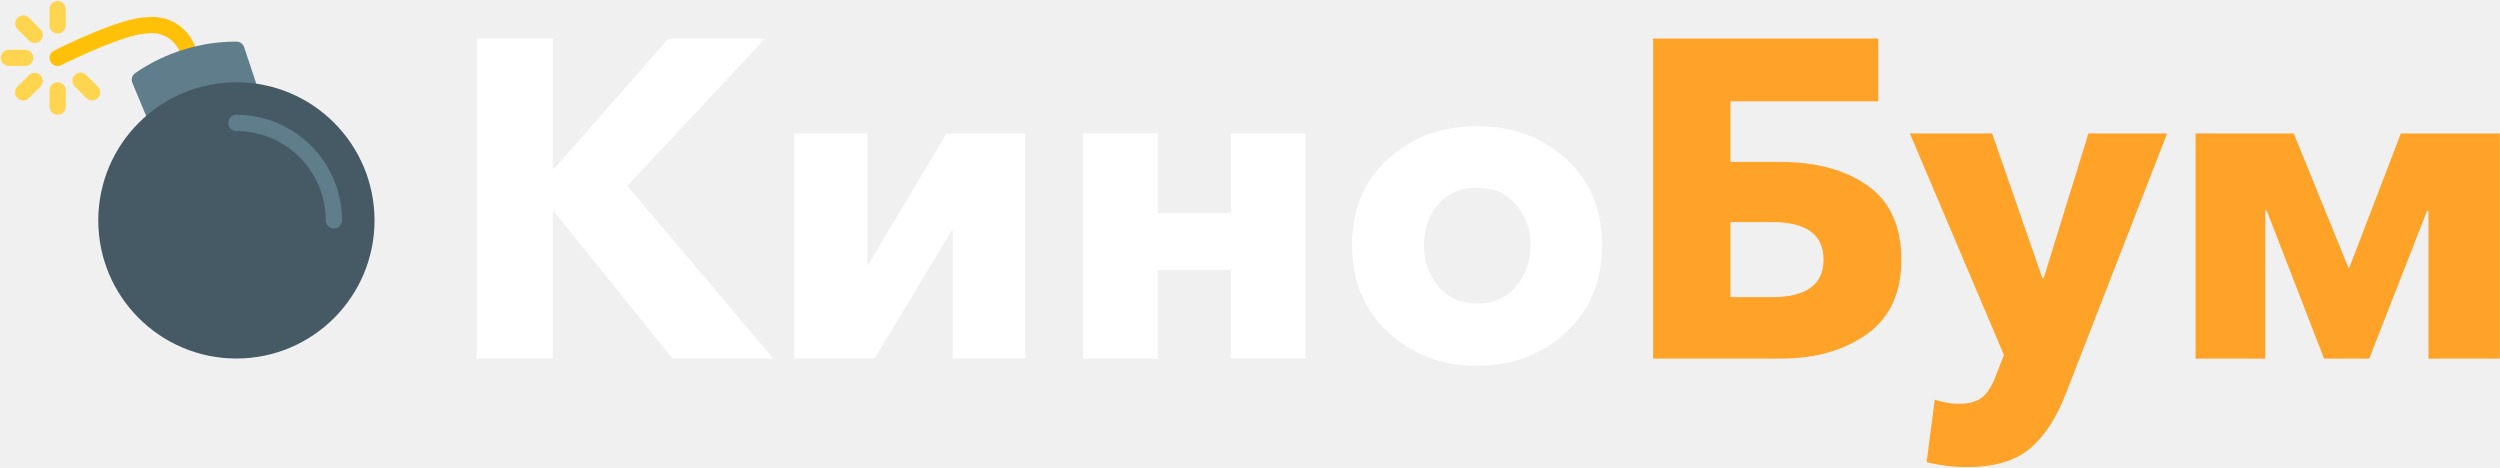
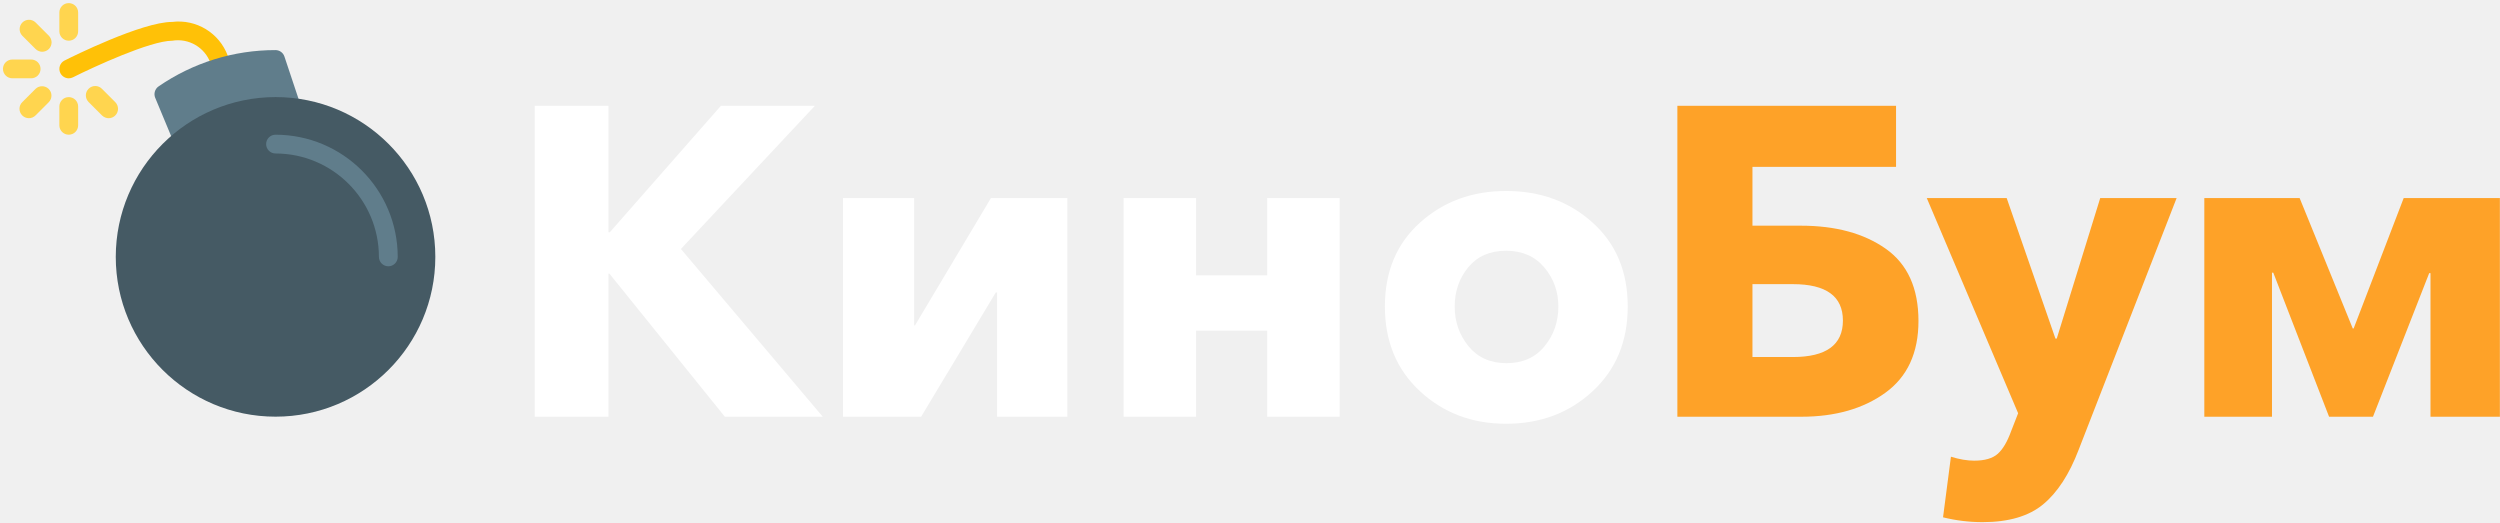
- <svg xmlns="http://www.w3.org/2000/svg" version="1.1" id="Слой_1" x="0px" y="0px" viewBox="0 0 781 146" style="enable-background:new 0 0 781 146;" xml:space="preserve">
+ <svg xmlns="http://www.w3.org/2000/svg" version="1.1" id="Слой_1" x="0px" y="0px" viewBox="0 0 804 168" style="enable-background:new 0 0 804 168;" xml:space="preserve">
  <style type="text/css">
	.st0{fill:#FFFFFF;}
	.st1{fill:#FEA228;}
	.st2{fill:#FFC107;}
	.st3{fill:#FFD54F;}
	.st4{fill:#607D8B;}
	.st5{fill:#455A64;}
</style>
  <g>
-     <path class="st0" d="M148.96,112.02V12.03h23.73v40.67h0.42l35.73-40.67h30.22l-43.08,46.04l45.62,53.95h-31.49l-37.14-46.04h-0.28   v46.04H148.96z" />
-     <path class="st0" d="M248.1,112.02V41.69h22.88v40.96h0.28l24.43-40.96h24.57v70.33h-22.6V72.06h-0.42l-24.01,39.97H248.1z" />
-     <path class="st0" d="M338.35,112.02V41.69h23.3v24.86h22.88V41.69h23.3v70.33h-23.3V84.34h-22.88v27.68H338.35z" />
-     <path class="st0" d="M461.36,114.28c-10.92,0-20.15-3.48-27.68-10.45c-7.53-6.97-11.3-16.05-11.3-27.26   c0-11.2,3.76-20.2,11.3-26.98c7.53-6.78,16.76-10.17,27.68-10.17c11.02,0,20.29,3.39,27.82,10.17c7.53,6.78,11.3,15.77,11.3,26.98   c0,11.21-3.77,20.29-11.3,27.26C481.65,110.8,472.37,114.28,461.36,114.28z M449.28,89.36c2.97,3.62,7.04,5.44,12.22,5.44   c5.18,0,9.25-1.81,12.22-5.44c2.97-3.62,4.45-7.89,4.45-12.78c0-4.8-1.51-8.99-4.52-12.57c-3.01-3.58-7.11-5.37-12.29-5.37   c-5.18,0-9.23,1.77-12.15,5.3c-2.92,3.53-4.38,7.75-4.38,12.64C444.83,81.47,446.32,85.73,449.28,89.36z" />
-     <path class="st1" d="M516.44,112.02V12.03h70.33v19.63h-46.18v18.92h15.54c11.2,0,20.31,2.47,27.33,7.42   c7.01,4.94,10.52,12.69,10.52,23.23c0,10.26-3.56,17.96-10.66,23.09c-7.11,5.13-16.12,7.7-27.05,7.7H516.44z M540.59,92.82h12.99   c10.73,0,16.1-3.91,16.1-11.72c0-7.81-5.37-11.72-16.1-11.72h-12.99V92.82z" />
-     <path class="st1" d="M614.59,145.92c-4.33,0-8.57-0.52-12.71-1.55l2.54-19.49c2.73,0.85,5.23,1.27,7.48,1.27   c3.39,0,5.91-0.73,7.56-2.19c1.65-1.46,3.08-3.88,4.31-7.27l2.26-5.79l-29.38-69.2h25.7l15.68,45.19h0.42l13.98-45.19h24.57   l-31.5,80.93c-3.01,7.91-6.83,13.77-11.44,17.58C629.47,144.01,622.97,145.92,614.59,145.92z" />
-     <path class="st1" d="M685.91,112.02V41.69h30.65l17.09,41.95h0.28l16.1-41.95h30.93v70.33h-22.31V65.84h-0.42l-18.08,46.18h-14.12   L708.09,65.7h-0.42v46.32H685.91z" />
+     <path class="st0" d="M171.96,134.02V34.03h23.73v40.67h0.42l35.73-40.67h30.22l-43.08,46.04l45.62,53.95h-31.49l-37.14-46.04h-0.28   v46.04H171.96z" />
+     <path class="st0" d="M271.1,134.02V63.69h22.88v40.96h0.28l24.43-40.96h24.57v70.33h-22.6V94.06h-0.42l-24.01,39.97H271.1z" />
+     <path class="st0" d="M361.35,134.02V63.69h23.3v24.86h22.88V63.69h23.3v70.33h-23.3v-27.68h-22.88v27.68H361.35z" />
+     <path class="st0" d="M484.36,136.28c-10.92,0-20.15-3.48-27.68-10.45c-7.53-6.97-11.3-16.05-11.3-27.26   c0-11.2,3.76-20.2,11.3-26.98c7.53-6.78,16.76-10.17,27.68-10.17c11.02,0,20.29,3.39,27.82,10.17c7.53,6.78,11.3,15.77,11.3,26.98   c0,11.21-3.77,20.29-11.3,27.26C504.65,132.8,495.37,136.28,484.36,136.28z M472.28,111.36c2.97,3.62,7.04,5.44,12.22,5.44   c5.18,0,9.25-1.81,12.22-5.44c2.97-3.62,4.45-7.89,4.45-12.78c0-4.8-1.51-8.99-4.52-12.57c-3.01-3.58-7.11-5.37-12.29-5.37   c-5.18,0-9.23,1.77-12.15,5.3c-2.92,3.53-4.38,7.75-4.38,12.64C467.83,103.47,469.32,107.73,472.28,111.36z" />
+     <path class="st1" d="M539.44,134.02V34.03h70.33v19.63h-46.18v18.92h15.54c11.2,0,20.31,2.47,27.33,7.42   c7.01,4.94,10.52,12.69,10.52,23.23c0,10.26-3.56,17.96-10.66,23.09c-7.11,5.13-16.12,7.7-27.05,7.7H539.44z M563.59,114.82h12.99   c10.73,0,16.1-3.91,16.1-11.72c0-7.81-5.37-11.72-16.1-11.72h-12.99V114.82z" />
+     <path class="st1" d="M637.59,167.92c-4.33,0-8.57-0.52-12.71-1.55l2.54-19.49c2.73,0.85,5.23,1.27,7.48,1.27   c3.39,0,5.91-0.73,7.56-2.19c1.65-1.46,3.08-3.88,4.31-7.27l2.26-5.79l-29.38-69.2h25.7l15.68,45.19h0.42l13.98-45.19h24.57   l-31.5,80.93c-3.01,7.91-6.83,13.77-11.44,17.58C652.47,166.01,645.97,167.92,637.59,167.92z" />
+     <path class="st1" d="M708.91,134.02V63.69h30.65l17.09,41.95h0.28l16.1-41.95h30.93v70.33h-22.31V87.84h-0.42l-18.08,46.18h-14.12   L731.09,87.7h-0.42v46.32H708.91z" />
  </g>
  <g>
-     <path class="st2" d="M15.75,19.23c-0.63-1.25-0.13-2.78,1.12-3.41c2.12-1.07,20.94-10.43,29.06-10.43c6.5-0.8,12.71,2.96,15.01,9.1   c0.49,1.23-0.05,2.62-1.23,3.21c-1.25,0.63-2.78,0.12-3.4-1.14c-1.52-4.28-5.9-6.85-10.38-6.09c-5.88,0-21.32,7.13-26.78,9.88   c-0.35,0.18-0.75,0.27-1.14,0.27C17.05,20.62,16.18,20.08,15.75,19.23z" />
+     <path class="st2" d="M19.42,23.53c-0.75-1.49-0.16-3.31,1.33-4.06c2.52-1.27,24.94-12.42,34.61-12.42   c7.75-0.96,15.14,3.52,17.87,10.83c0.58,1.46-0.05,3.12-1.46,3.82c-1.49,0.75-3.31,0.14-4.05-1.35c-1.81-5.1-7.02-8.15-12.36-7.25   c-7,0-25.39,8.49-31.89,11.76c-0.42,0.21-0.89,0.33-1.36,0.33C20.98,25.18,19.94,24.54,19.42,23.53z" />
    <g>
-       <path class="st3" d="M15.47,33.31v-5.08c0-1.4,1.14-2.54,2.54-2.54s2.54,1.14,2.54,2.54v5.08c0,1.4-1.14,2.54-2.54,2.54    S15.47,34.72,15.47,33.31z" />
-       <path class="st3" d="M15.47,7.93V2.86c0-1.4,1.14-2.54,2.54-2.54s2.54,1.14,2.54,2.54v5.08c0,1.4-1.14,2.54-2.54,2.54    S15.47,9.33,15.47,7.93z" />
-       <path class="st3" d="M7.25,31.4c-0.68,0-1.32-0.27-1.8-0.75c-0.99-0.99-0.99-2.6,0-3.59l3.59-3.59c0.98-0.95,2.54-0.95,3.53,0    c1.01,0.97,1.04,2.58,0.06,3.59l-3.59,3.59C8.56,31.13,7.91,31.39,7.25,31.4L7.25,31.4z" />
-       <path class="st3" d="M0.24,18.08c0-1.4,1.14-2.54,2.54-2.54h5.08c1.4,0,2.54,1.14,2.54,2.54c0,1.4-1.14,2.54-2.54,2.54H2.78    C1.38,20.62,0.24,19.49,0.24,18.08z" />
-       <path class="st3" d="M9.04,12.7L5.45,9.11c-0.95-0.98-0.95-2.54,0-3.53c0.97-1.01,2.58-1.04,3.59-0.06l3.59,3.59    c0.48,0.48,0.75,1.13,0.75,1.8c0,1.4-1.14,2.54-2.54,2.53C10.16,13.44,9.51,13.18,9.04,12.7z" />
-       <path class="st3" d="M26.98,30.64l-3.59-3.59c-0.02-0.02-0.04-0.04-0.06-0.06c-0.97-1.01-0.95-2.62,0.06-3.59    c1.01-0.97,2.62-0.95,3.59,0.06l3.59,3.59c0.48,0.48,0.75,1.13,0.75,1.8c0,1.4-1.14,2.54-2.54,2.53    C28.1,31.39,27.46,31.12,26.98,30.64z" />
+       <path class="st3" d="M19.09,40.3v-6.05c0-1.67,1.35-3.02,3.02-3.02s3.02,1.35,3.02,3.02v6.05c0,1.67-1.35,3.02-3.02,3.02    S19.09,41.96,19.09,40.3z" />
+       <path class="st3" d="M19.09,10.07V4.02c0-1.67,1.35-3.02,3.02-3.02s3.02,1.35,3.02,3.02v6.05c0,1.67-1.35,3.02-3.02,3.02    S19.09,11.74,19.09,10.07z" />
+       <path class="st3" d="M9.3,38.01c-0.8,0-1.58-0.32-2.15-0.89c-1.18-1.18-1.18-3.1,0.01-4.27l4.27-4.27c1.17-1.13,3.03-1.13,4.2,0    c1.2,1.16,1.23,3.07,0.07,4.27l-4.27,4.27C10.86,37.69,10.09,38.01,9.3,38.01L9.3,38.01z" />
+       <path class="st3" d="M0.95,22.16c0-1.67,1.35-3.02,3.02-3.02h6.05c1.67,0,3.02,1.35,3.02,3.02s-1.35,3.02-3.02,3.02H3.98    C2.31,25.18,0.95,23.83,0.95,22.16z" />
+       <path class="st3" d="M11.43,15.75l-4.27-4.27c-1.13-1.17-1.13-3.03,0-4.2c1.16-1.2,3.07-1.23,4.27-0.07l4.27,4.27    c0.57,0.57,0.89,1.34,0.89,2.15c0,1.67-1.36,3.02-3.03,3.02C12.76,16.63,12,16.31,11.43,15.75z" />
+       <path class="st3" d="M32.8,37.12l-4.27-4.27c-0.03-0.02-0.05-0.05-0.07-0.07c-1.16-1.2-1.13-3.11,0.07-4.27    c1.2-1.16,3.11-1.13,4.27,0.07l4.27,4.27c0.57,0.57,0.89,1.34,0.89,2.15c0,1.67-1.36,3.02-3.03,3.02    C34.14,38,33.37,37.68,32.8,37.12z" />
    </g>
-     <path class="st4" d="M41.35,25.88l5.03,12.07c0.39,0.95,1.32,1.56,2.35,1.56c0.57,0,1.13-0.19,1.57-0.54   c7.82-6.14,17.71-9,27.6-7.98c0.85,0.08,1.69-0.27,2.24-0.93c0.54-0.67,0.71-1.58,0.43-2.4l-4.3-12.92   c-0.35-1.04-1.32-1.74-2.41-1.74c-11.28-0.02-22.3,3.41-31.59,9.81C41.27,23.5,40.89,24.78,41.35,25.88z" />
-     <path class="st5" d="M30.7,68.85C30.7,92.68,50.02,112,73.85,112S117,92.68,117,68.85S97.68,25.7,73.85,25.7   C50.03,25.73,30.73,45.03,30.7,68.85z" />
-     <path class="st4" d="M101.77,68.85c-0.02-15.41-12.51-27.9-27.92-27.92c-1.4,0-2.54-1.14-2.54-2.54s1.14-2.54,2.54-2.54   c18.21,0.02,32.97,14.78,33,33c0,1.4-1.14,2.54-2.54,2.54S101.77,70.25,101.77,68.85z" />
+     <path class="st4" d="M49.91,31.44l5.98,14.38c0.47,1.13,1.57,1.86,2.79,1.86c0.68,0,1.34-0.23,1.87-0.65   c9.31-7.31,21.1-10.72,32.87-9.5c1.02,0.09,2.02-0.32,2.67-1.11c0.65-0.8,0.84-1.88,0.51-2.85l-5.13-15.39   c-0.41-1.24-1.57-2.07-2.87-2.07c-13.44-0.02-26.56,4.06-37.62,11.69C49.82,28.61,49.37,30.13,49.91,31.44z" />
+     <path class="st5" d="M37.23,82.61c0,28.38,23.01,51.39,51.39,51.39S140,110.99,140,82.61s-23.01-51.39-51.39-51.39   C60.25,31.26,37.26,54.25,37.23,82.61z" />
+     <path class="st4" d="M121.86,82.61c-0.02-18.35-14.9-33.23-33.25-33.25c-1.67,0-3.02-1.35-3.02-3.02s1.35-3.02,3.02-3.02   c21.69,0.03,39.27,17.6,39.3,39.3c0,1.67-1.35,3.02-3.02,3.02C123.22,85.64,121.86,84.28,121.86,82.61z" />
  </g>
</svg>
